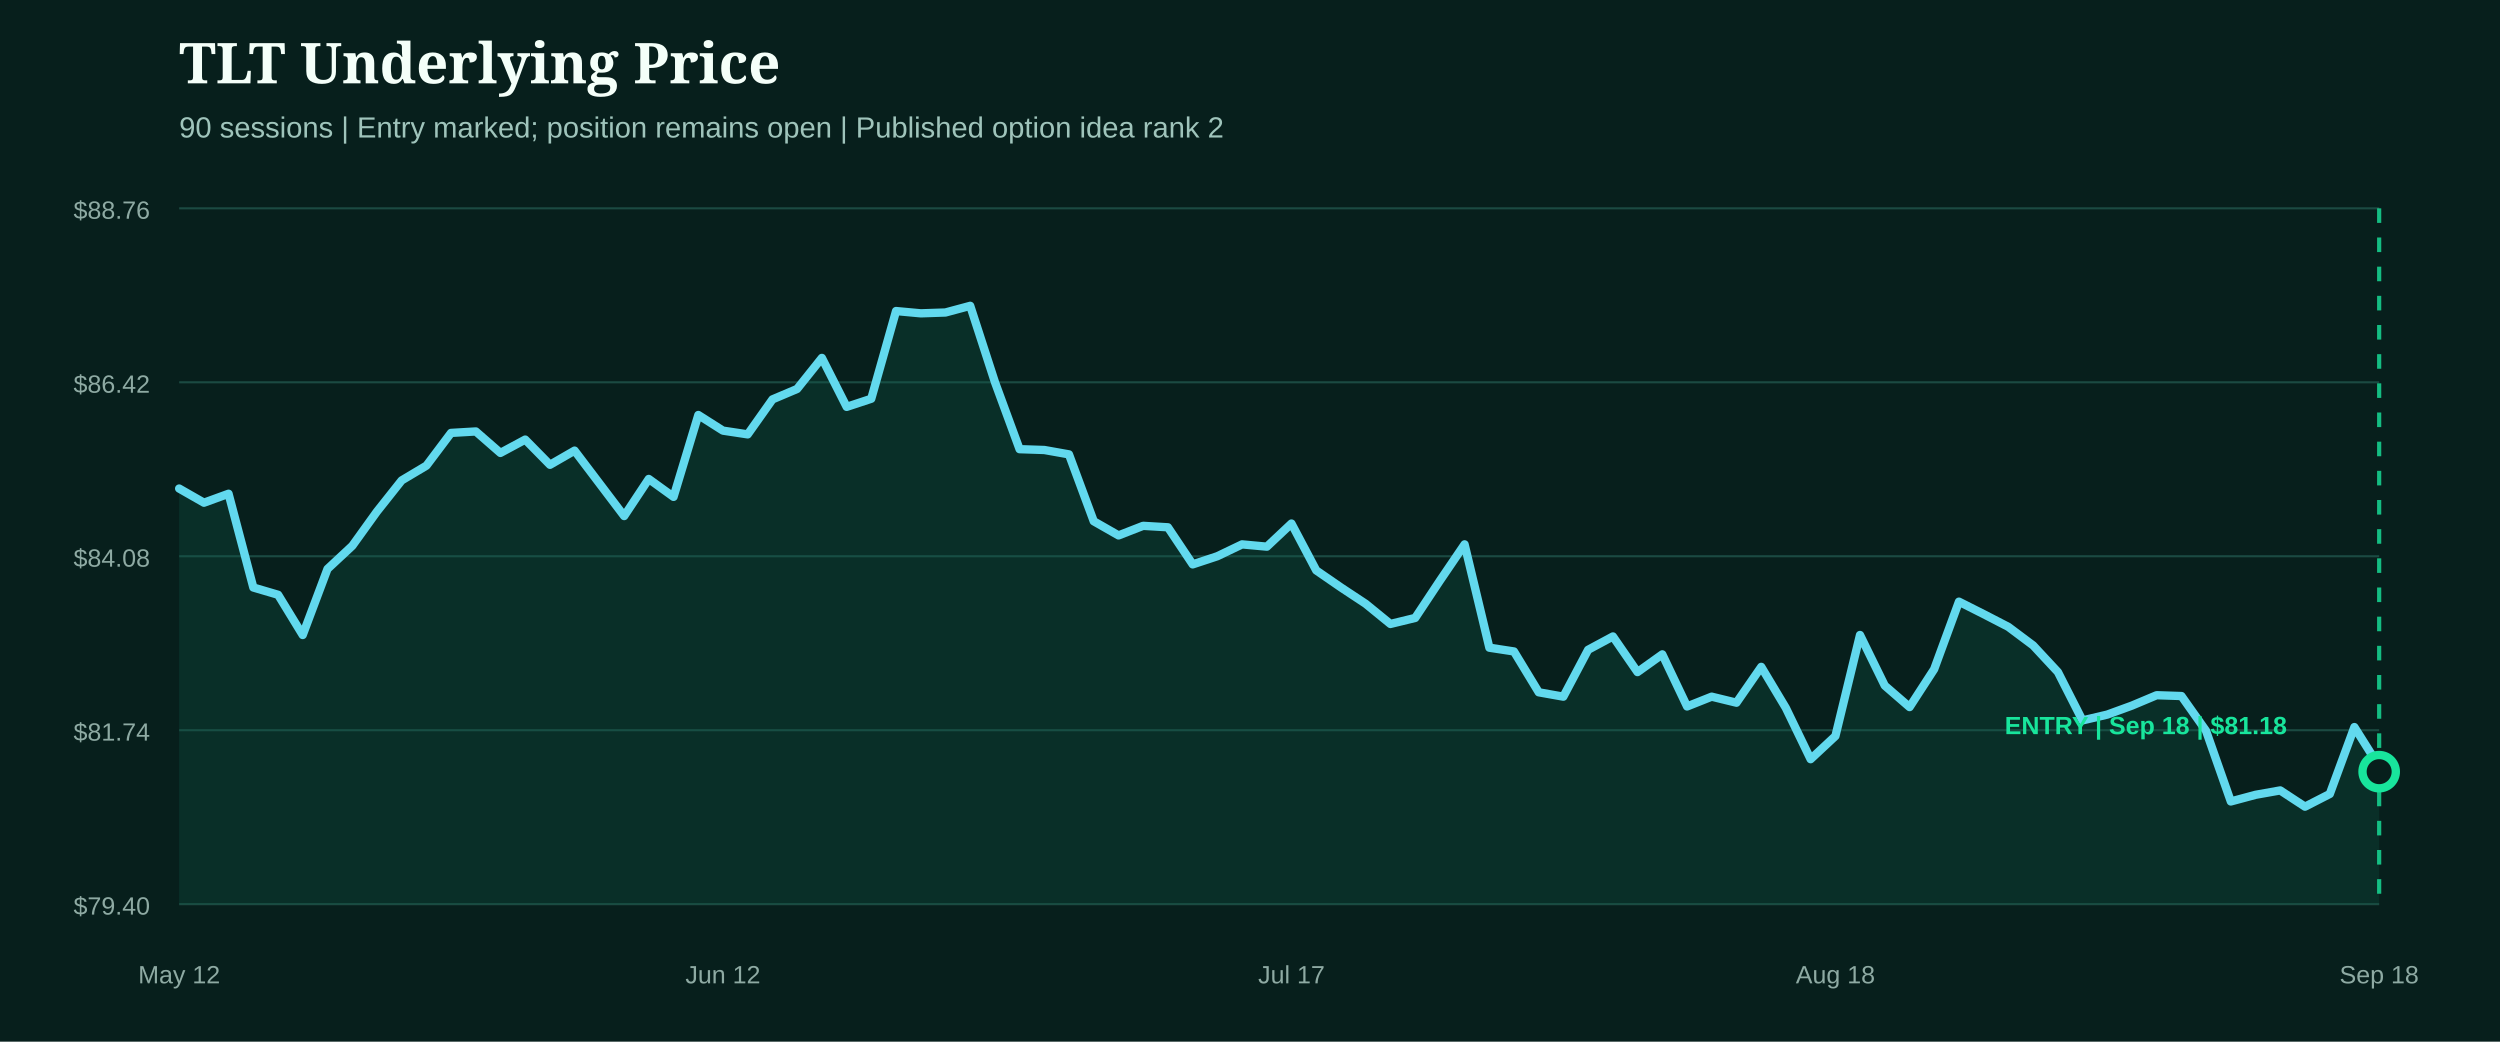
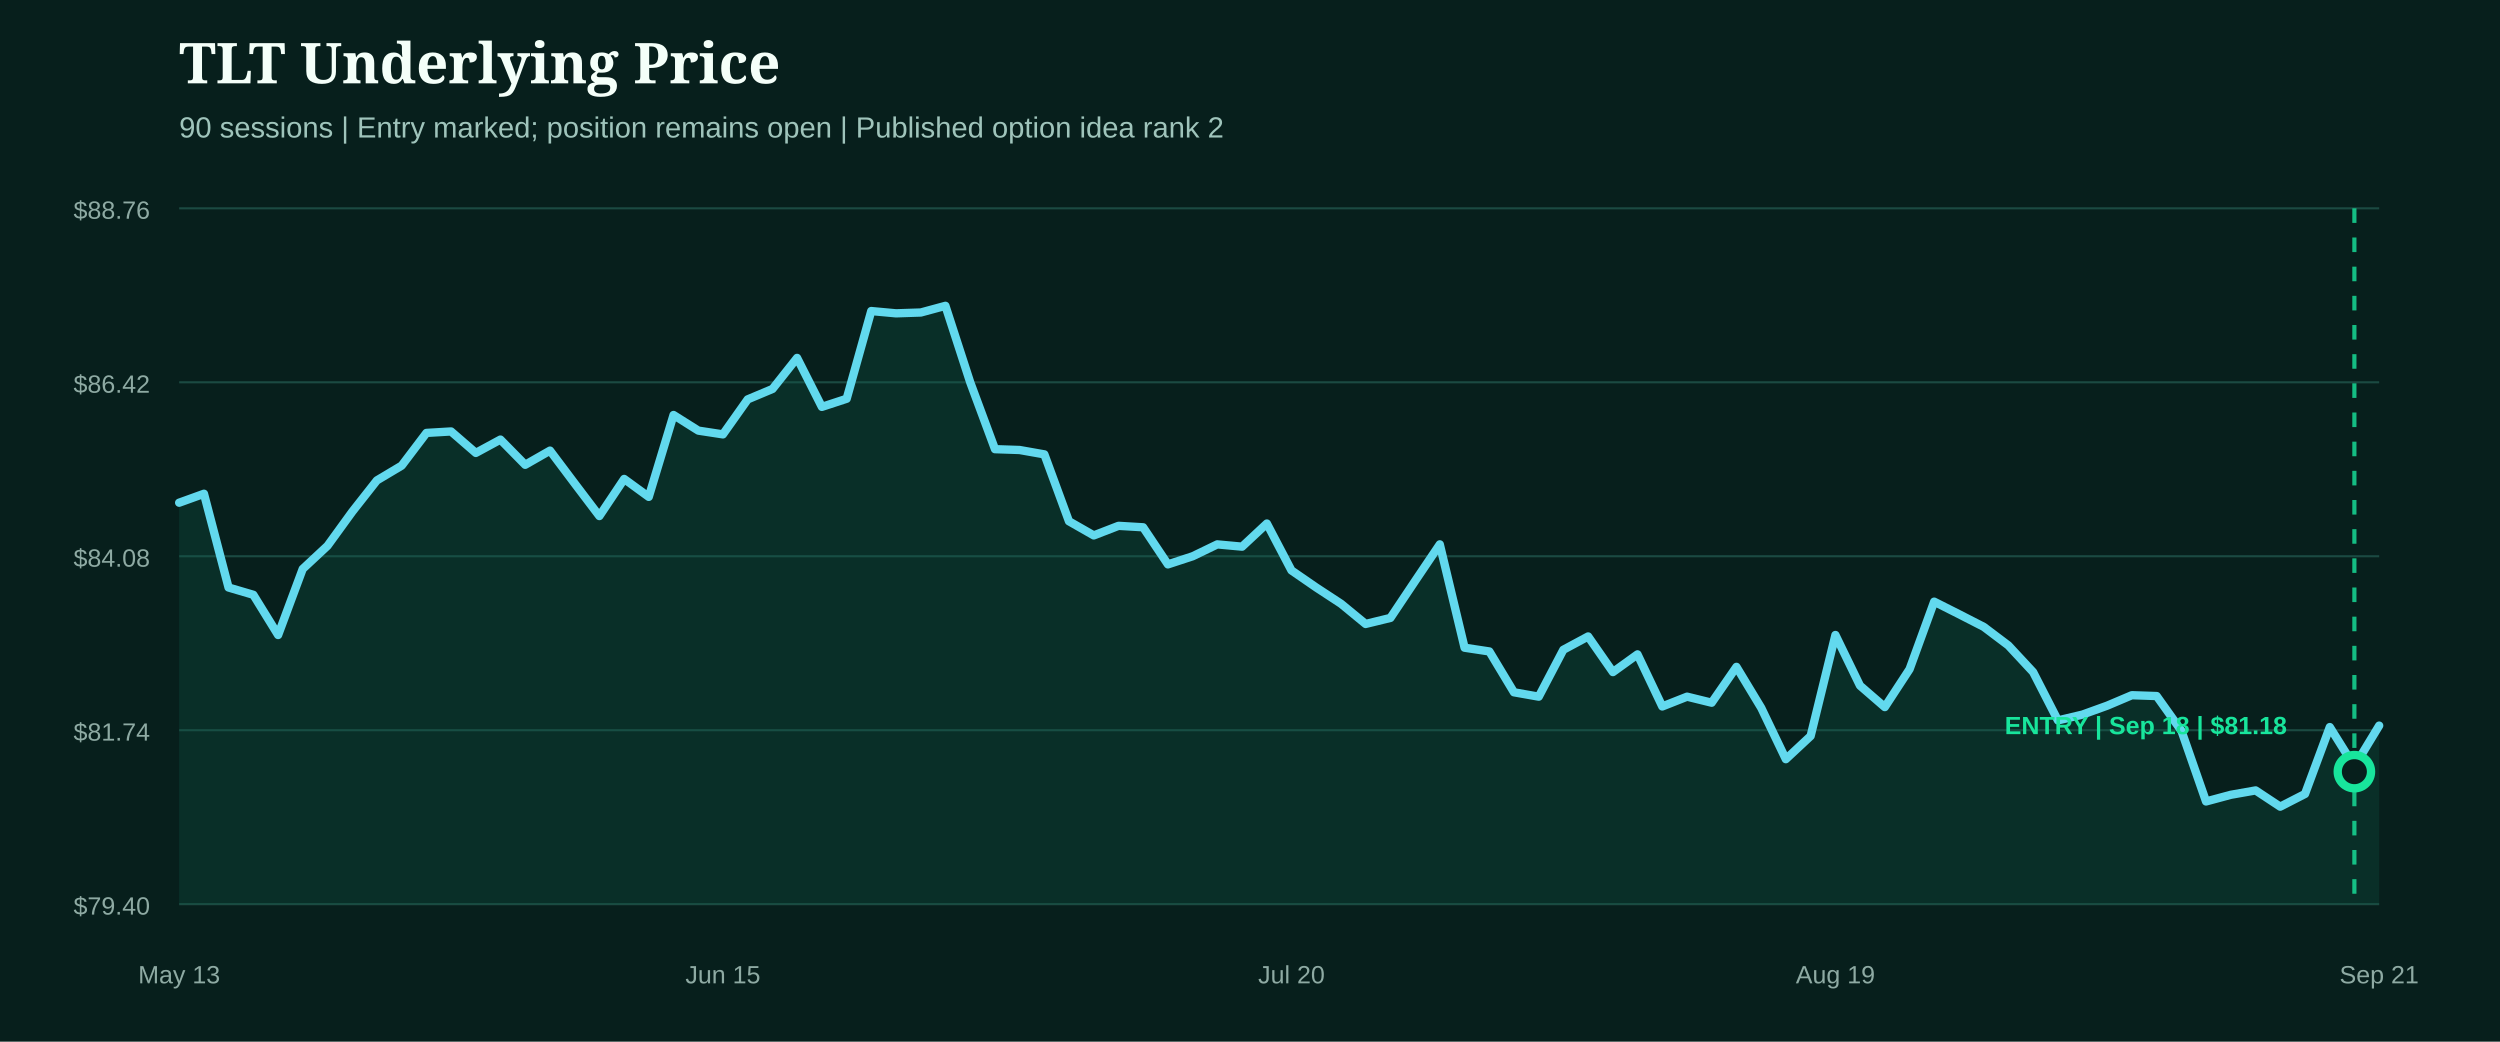
<svg xmlns="http://www.w3.org/2000/svg" width="1200" height="500" viewBox="0 0 1200 500" role="img" aria-label="TLT underlying price from entry">
  <rect width="1200" height="500" fill="#071f1c" />
  <style>.head{fill:#f4fff9;font:800 27px Georgia,serif}.sub{fill:#9fc4bb;font:14px Arial,sans-serif}.axis{fill:#8eaaa3;font:12px Arial,sans-serif}.marker{font:800 12px Arial,sans-serif}</style>
  <text x="86" y="40" class="head">TLT Underlying Price</text>
  <text x="86" y="66" class="sub">90 sessions | Entry marked; position remains open | Published option idea rank 2</text>
  <line x1="86" x2="1142" y1="100.0" y2="100.0" stroke="#1b4a42" stroke-width="1" />
  <text x="72" y="105.0" text-anchor="end" class="axis">$88.76</text>
  <line x1="86" x2="1142" y1="183.5" y2="183.5" stroke="#1b4a42" stroke-width="1" />
  <text x="72" y="188.5" text-anchor="end" class="axis">$86.42</text>
  <line x1="86" x2="1142" y1="267.0" y2="267.0" stroke="#1b4a42" stroke-width="1" />
  <text x="72" y="272.0" text-anchor="end" class="axis">$84.08</text>
  <line x1="86" x2="1142" y1="350.5" y2="350.5" stroke="#1b4a42" stroke-width="1" />
  <text x="72" y="355.5" text-anchor="end" class="axis">$81.74</text>
  <line x1="86" x2="1142" y1="434.0" y2="434.0" stroke="#1b4a42" stroke-width="1" />
  <text x="72" y="439.0" text-anchor="end" class="axis">$79.40</text>
-   <path d="M86.0,234.5 L97.9,241.3 L109.7,237.0 L121.6,282.0 L133.5,285.5 L145.3,304.8 L157.2,273.1 L169.1,262.0 L180.9,245.6 L192.8,230.6 L204.7,223.5 L216.5,207.8 L228.4,207.1 L240.2,217.4 L252.1,211.0 L264.0,223.1 L275.8,216.3 L287.7,232.0 L299.6,247.7 L311.4,229.9 L323.3,238.5 L335.2,199.2 L347.0,206.7 L358.9,208.5 L370.8,191.7 L382.6,186.7 L394.5,171.8 L406.4,195.3 L418.2,191.4 L430.1,149.3 L442.0,150.4 L453.8,150.0 L465.7,146.8 L477.6,183.5 L489.4,215.6 L501.3,216.0 L513.1,218.1 L525.0,250.2 L536.9,257.0 L548.7,252.4 L560.6,253.1 L572.5,270.9 L584.3,267.0 L596.2,261.3 L608.1,262.4 L619.9,251.3 L631.8,273.8 L643.7,282.0 L655.5,289.8 L667.4,299.5 L679.3,296.6 L691.1,278.8 L703.0,261.3 L714.9,310.9 L726.7,312.7 L738.6,332.3 L750.4,334.4 L762.3,311.9 L774.2,305.5 L786.0,322.6 L797.9,314.1 L809.8,339.1 L821.6,334.4 L833.5,337.3 L845.4,320.1 L857.2,339.8 L869.1,364.4 L881.0,353.3 L892.8,304.8 L904.7,329.1 L916.6,339.4 L928.4,321.2 L940.3,288.8 L952.2,294.8 L964.0,300.9 L975.9,309.8 L987.8,322.6 L999.6,345.8 L1011.5,343.0 L1023.3,338.7 L1035.2,333.7 L1047.1,334.1 L1058.9,350.8 L1070.8,384.7 L1082.7,381.5 L1094.5,379.4 L1106.4,387.2 L1118.3,381.1 L1130.1,349.0 L1142.0,367.9 L1142.0,434.0 L86.0,434.0 Z" fill="#0f5949" opacity="0.28" />
-   <path d="M86.0,234.5 L97.9,241.3 L109.7,237.0 L121.6,282.0 L133.5,285.5 L145.3,304.8 L157.2,273.1 L169.1,262.0 L180.9,245.6 L192.8,230.6 L204.7,223.5 L216.5,207.8 L228.4,207.1 L240.2,217.4 L252.1,211.0 L264.0,223.1 L275.8,216.3 L287.7,232.0 L299.6,247.7 L311.4,229.9 L323.3,238.5 L335.2,199.2 L347.0,206.7 L358.9,208.5 L370.8,191.7 L382.6,186.7 L394.5,171.8 L406.4,195.3 L418.2,191.4 L430.1,149.3 L442.0,150.4 L453.8,150.0 L465.7,146.8 L477.6,183.5 L489.4,215.6 L501.3,216.0 L513.1,218.1 L525.0,250.2 L536.9,257.0 L548.7,252.4 L560.6,253.1 L572.5,270.9 L584.3,267.0 L596.2,261.3 L608.1,262.4 L619.9,251.3 L631.8,273.8 L643.7,282.0 L655.5,289.8 L667.4,299.5 L679.3,296.6 L691.1,278.8 L703.0,261.3 L714.9,310.9 L726.7,312.7 L738.6,332.3 L750.4,334.4 L762.3,311.9 L774.2,305.5 L786.0,322.6 L797.9,314.1 L809.8,339.1 L821.6,334.4 L833.5,337.3 L845.4,320.1 L857.2,339.8 L869.1,364.4 L881.0,353.3 L892.8,304.8 L904.7,329.1 L916.6,339.4 L928.4,321.2 L940.3,288.8 L952.2,294.8 L964.0,300.9 L975.9,309.8 L987.8,322.6 L999.6,345.8 L1011.5,343.0 L1023.3,338.7 L1035.2,333.7 L1047.1,334.1 L1058.9,350.8 L1070.8,384.7 L1082.7,381.5 L1094.5,379.4 L1106.4,387.2 L1118.3,381.1 L1130.1,349.0 L1142.0,367.9" fill="none" stroke="#62d9ee" stroke-width="4" stroke-linecap="round" stroke-linejoin="round" />
+   <path d="M86.0,241.3 L97.9,237.0 L109.7,282.0 L121.6,285.5 L133.5,304.8 L145.3,273.1 L157.2,262.0 L169.1,245.6 L180.9,230.6 L192.8,223.5 L204.7,207.8 L216.5,207.1 L228.4,217.4 L240.2,211.0 L252.1,223.1 L264.0,216.3 L275.8,232.0 L287.7,247.7 L299.6,229.9 L311.4,238.5 L323.3,199.2 L335.2,206.7 L347.0,208.5 L358.9,191.7 L370.8,186.7 L382.6,171.8 L394.5,195.3 L406.4,191.4 L418.2,149.3 L430.1,150.4 L442.0,150.0 L453.8,146.8 L465.7,183.5 L477.6,215.6 L489.4,216.0 L501.3,218.1 L513.1,250.2 L525.0,257.0 L536.9,252.4 L548.7,253.1 L560.6,270.9 L572.5,267.0 L584.3,261.3 L596.2,262.4 L608.1,251.3 L619.9,273.8 L631.8,282.0 L643.7,289.8 L655.5,299.5 L667.4,296.6 L679.3,278.8 L691.1,261.3 L703.0,310.9 L714.9,312.7 L726.7,332.3 L738.6,334.4 L750.4,311.9 L762.3,305.5 L774.2,322.6 L786.0,314.1 L797.9,339.1 L809.8,334.4 L821.6,337.3 L833.5,320.1 L845.4,339.8 L857.2,364.4 L869.1,353.3 L881.0,304.8 L892.8,329.1 L904.7,339.4 L916.6,321.2 L928.4,288.8 L940.3,294.8 L952.2,300.9 L964.0,309.8 L975.9,322.6 L987.8,345.8 L999.6,343.0 L1011.5,338.7 L1023.3,333.7 L1035.2,334.1 L1047.1,350.8 L1058.9,384.7 L1070.8,381.5 L1082.7,379.4 L1094.5,387.2 L1106.4,381.1 L1118.3,349.0 L1130.1,367.9 L1142.0,348.3 L1142.0,434.0 L86.0,434.0 Z" fill="#0f5949" opacity="0.28" />
+   <path d="M86.0,241.3 L97.9,237.0 L109.7,282.0 L121.6,285.5 L133.5,304.8 L145.3,273.1 L157.2,262.0 L169.1,245.6 L180.9,230.6 L192.8,223.5 L204.7,207.8 L216.5,207.1 L228.4,217.4 L240.2,211.0 L252.1,223.1 L264.0,216.3 L275.8,232.0 L287.7,247.7 L299.6,229.9 L311.4,238.5 L323.3,199.2 L335.2,206.7 L347.0,208.5 L358.9,191.7 L370.8,186.7 L382.6,171.8 L394.5,195.3 L406.4,191.4 L418.2,149.3 L430.1,150.4 L442.0,150.0 L453.8,146.8 L465.7,183.5 L477.6,215.6 L489.4,216.0 L501.3,218.1 L513.1,250.2 L525.0,257.0 L536.9,252.4 L548.7,253.1 L560.6,270.9 L572.5,267.0 L584.3,261.3 L596.2,262.4 L608.1,251.3 L619.9,273.8 L631.8,282.0 L643.7,289.8 L655.5,299.5 L667.4,296.6 L679.3,278.8 L691.1,261.3 L703.0,310.9 L714.9,312.7 L726.7,332.3 L738.6,334.4 L750.4,311.9 L762.3,305.5 L774.2,322.6 L786.0,314.1 L797.9,339.1 L809.8,334.4 L821.6,337.3 L833.5,320.1 L845.4,339.8 L857.2,364.4 L869.1,353.3 L881.0,304.8 L892.8,329.1 L904.7,339.4 L916.6,321.2 L928.4,288.8 L940.3,294.8 L952.2,300.9 L964.0,309.8 L975.9,322.6 L987.8,345.8 L999.6,343.0 L1011.5,338.7 L1023.3,333.7 L1035.2,334.1 L1047.1,350.8 L1058.9,384.7 L1070.8,381.5 L1082.7,379.4 L1094.5,387.2 L1106.4,381.1 L1118.3,349.0 L1130.1,367.9 L1142.0,348.3" fill="none" stroke="#62d9ee" stroke-width="4" stroke-linecap="round" stroke-linejoin="round" />
  <g>
-     <line x1="1142.0" x2="1142.0" y1="100" y2="434" stroke="#18e59c" stroke-width="2" stroke-dasharray="7 7" opacity="0.8" />
-     <circle cx="1142.0" cy="370.4" r="8" fill="#071f1c" stroke="#18e59c" stroke-width="4" />
+     <line x1="1130.1" x2="1130.1" y1="100" y2="434" stroke="#18e59c" stroke-width="2" stroke-dasharray="7 7" opacity="0.8" />
+     <circle cx="1130.1" cy="370.4" r="8" fill="#071f1c" stroke="#18e59c" stroke-width="4" />
    <text x="1030.0" y="352.4" text-anchor="middle" class="marker" fill="#18e59c">ENTRY | Sep 18 | $81.18</text>
  </g>
-   <text x="86.0" y="472" text-anchor="middle" class="axis">May 12</text>
-   <text x="347.0" y="472" text-anchor="middle" class="axis">Jun 12</text>
-   <text x="619.9" y="472" text-anchor="middle" class="axis">Jul 17</text>
-   <text x="881.0" y="472" text-anchor="middle" class="axis">Aug 18</text>
-   <text x="1142.0" y="472" text-anchor="middle" class="axis">Sep 18</text>
+   <text x="86.0" y="472" text-anchor="middle" class="axis">May 13</text>
+   <text x="347.0" y="472" text-anchor="middle" class="axis">Jun 15</text>
+   <text x="619.9" y="472" text-anchor="middle" class="axis">Jul 20</text>
+   <text x="881.0" y="472" text-anchor="middle" class="axis">Aug 19</text>
+   <text x="1142.0" y="472" text-anchor="middle" class="axis">Sep 21</text>
</svg>
